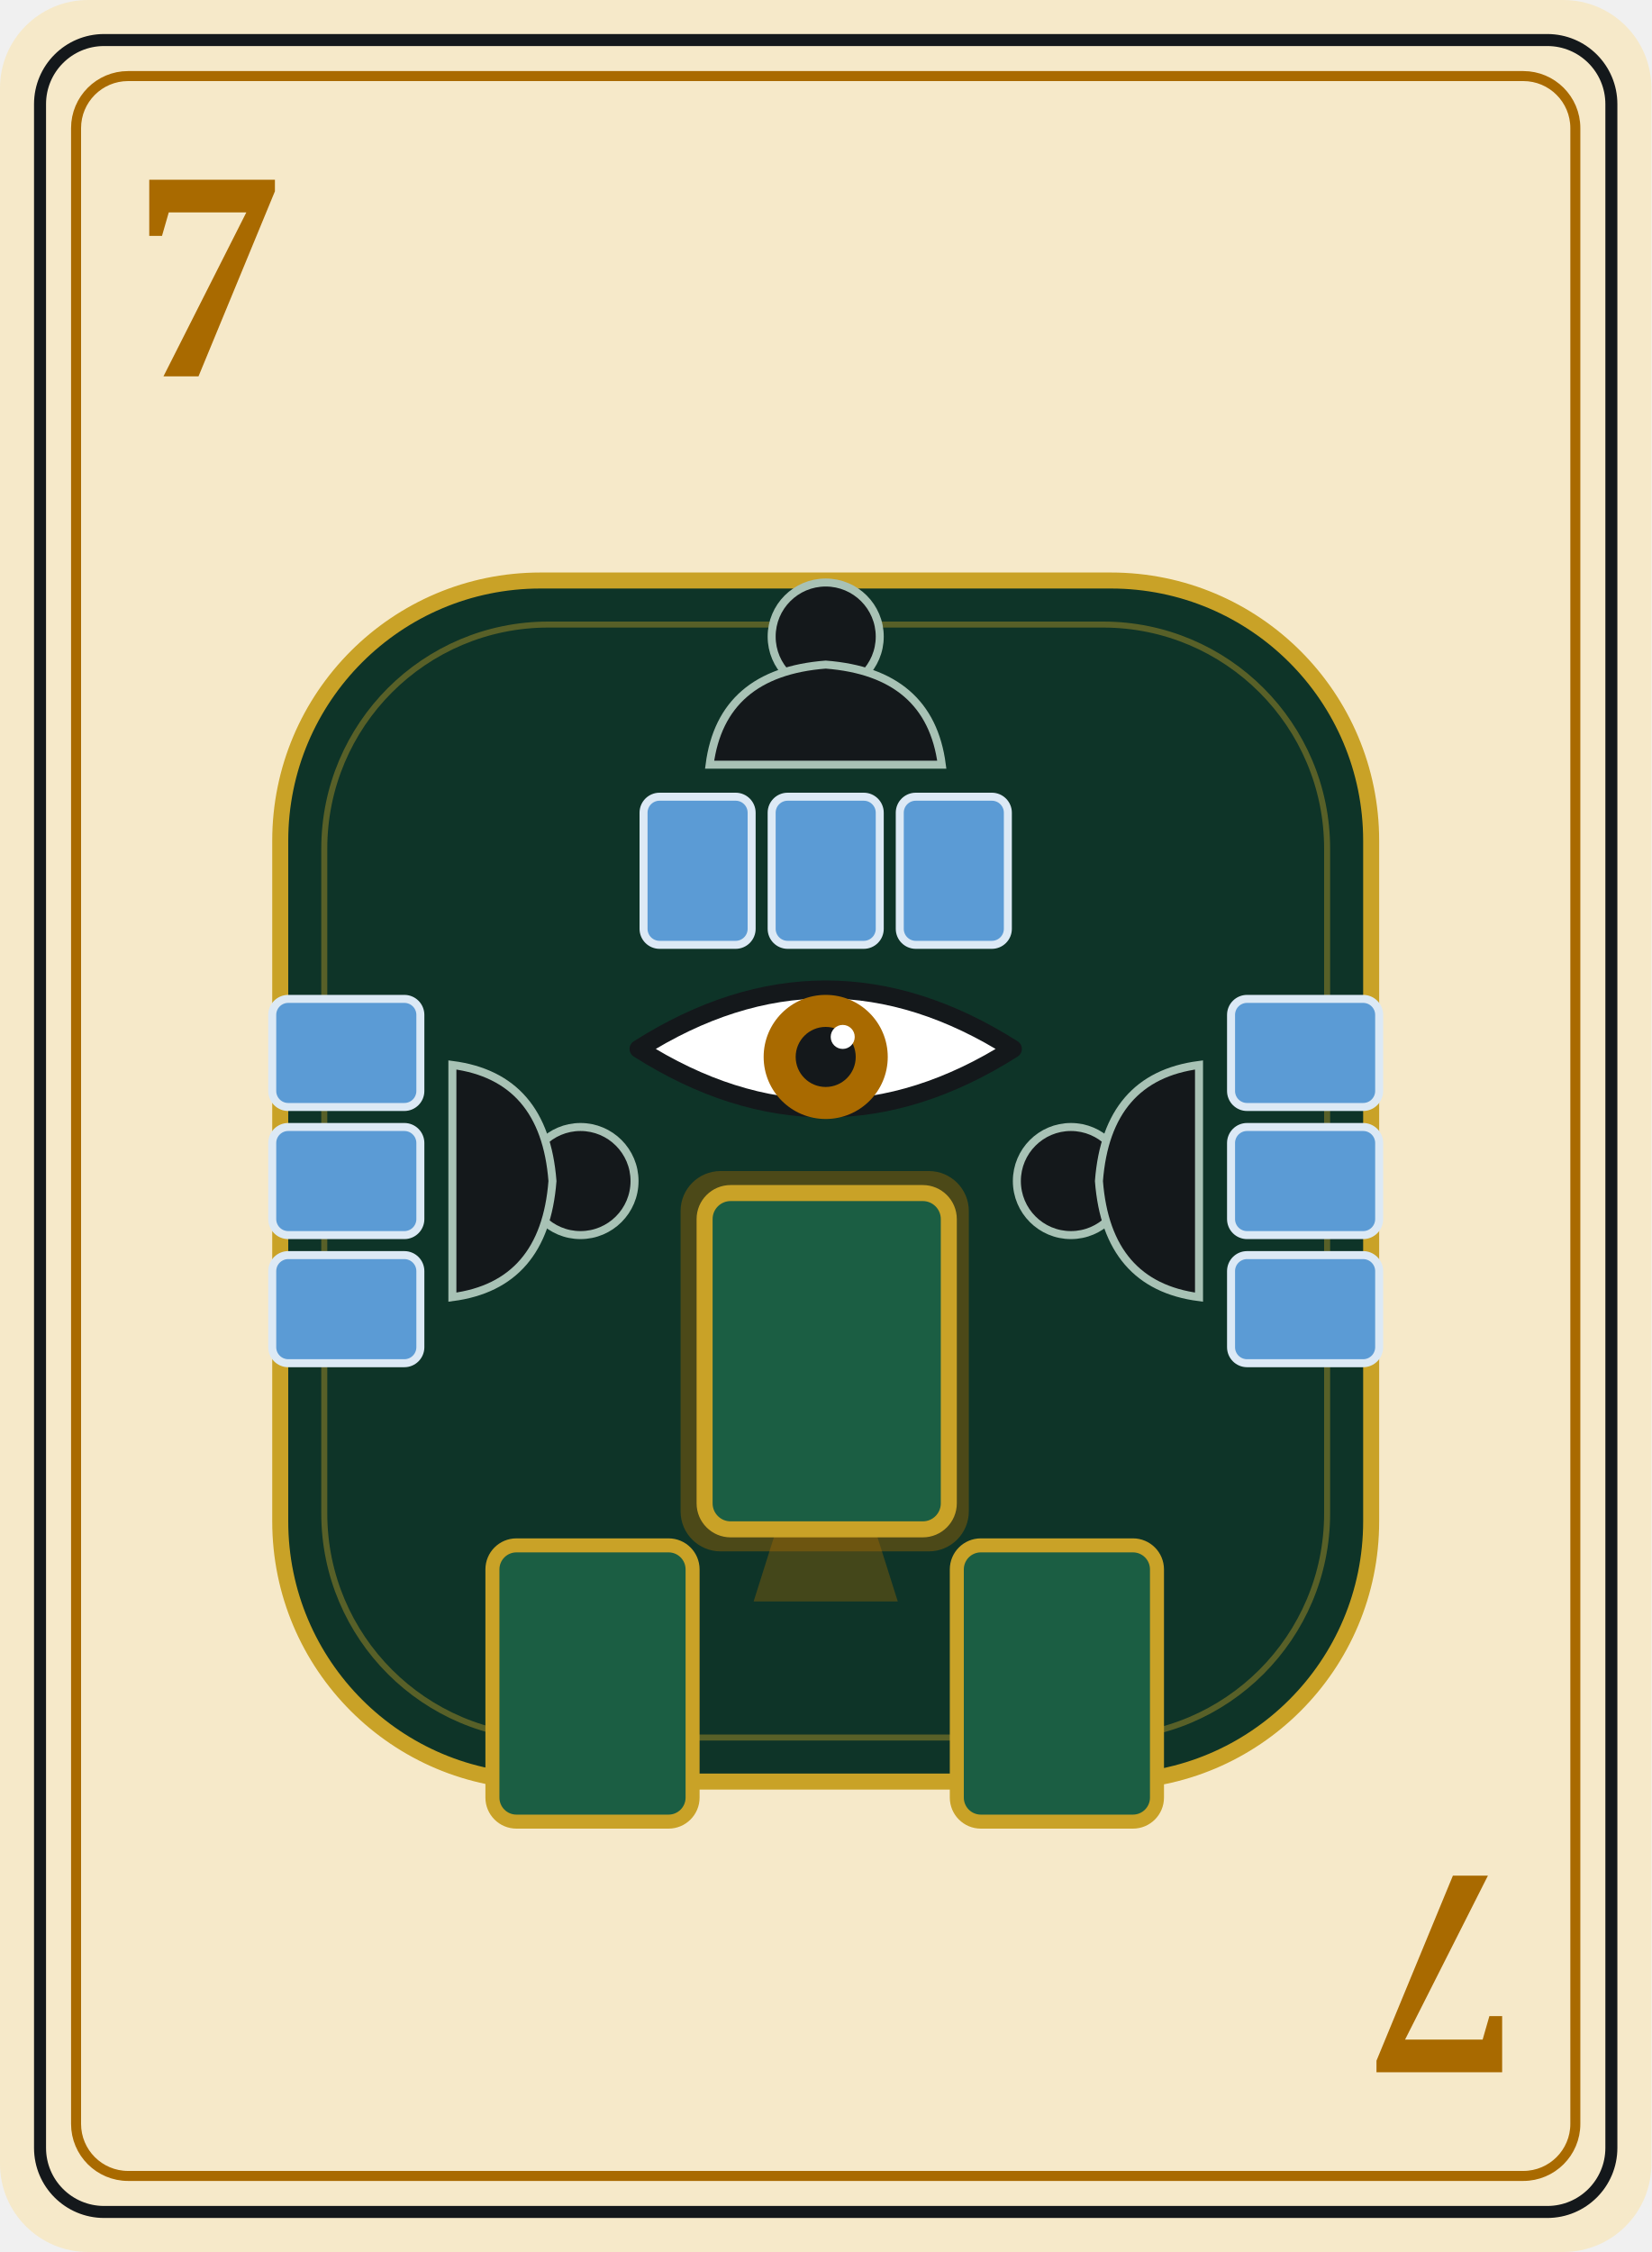
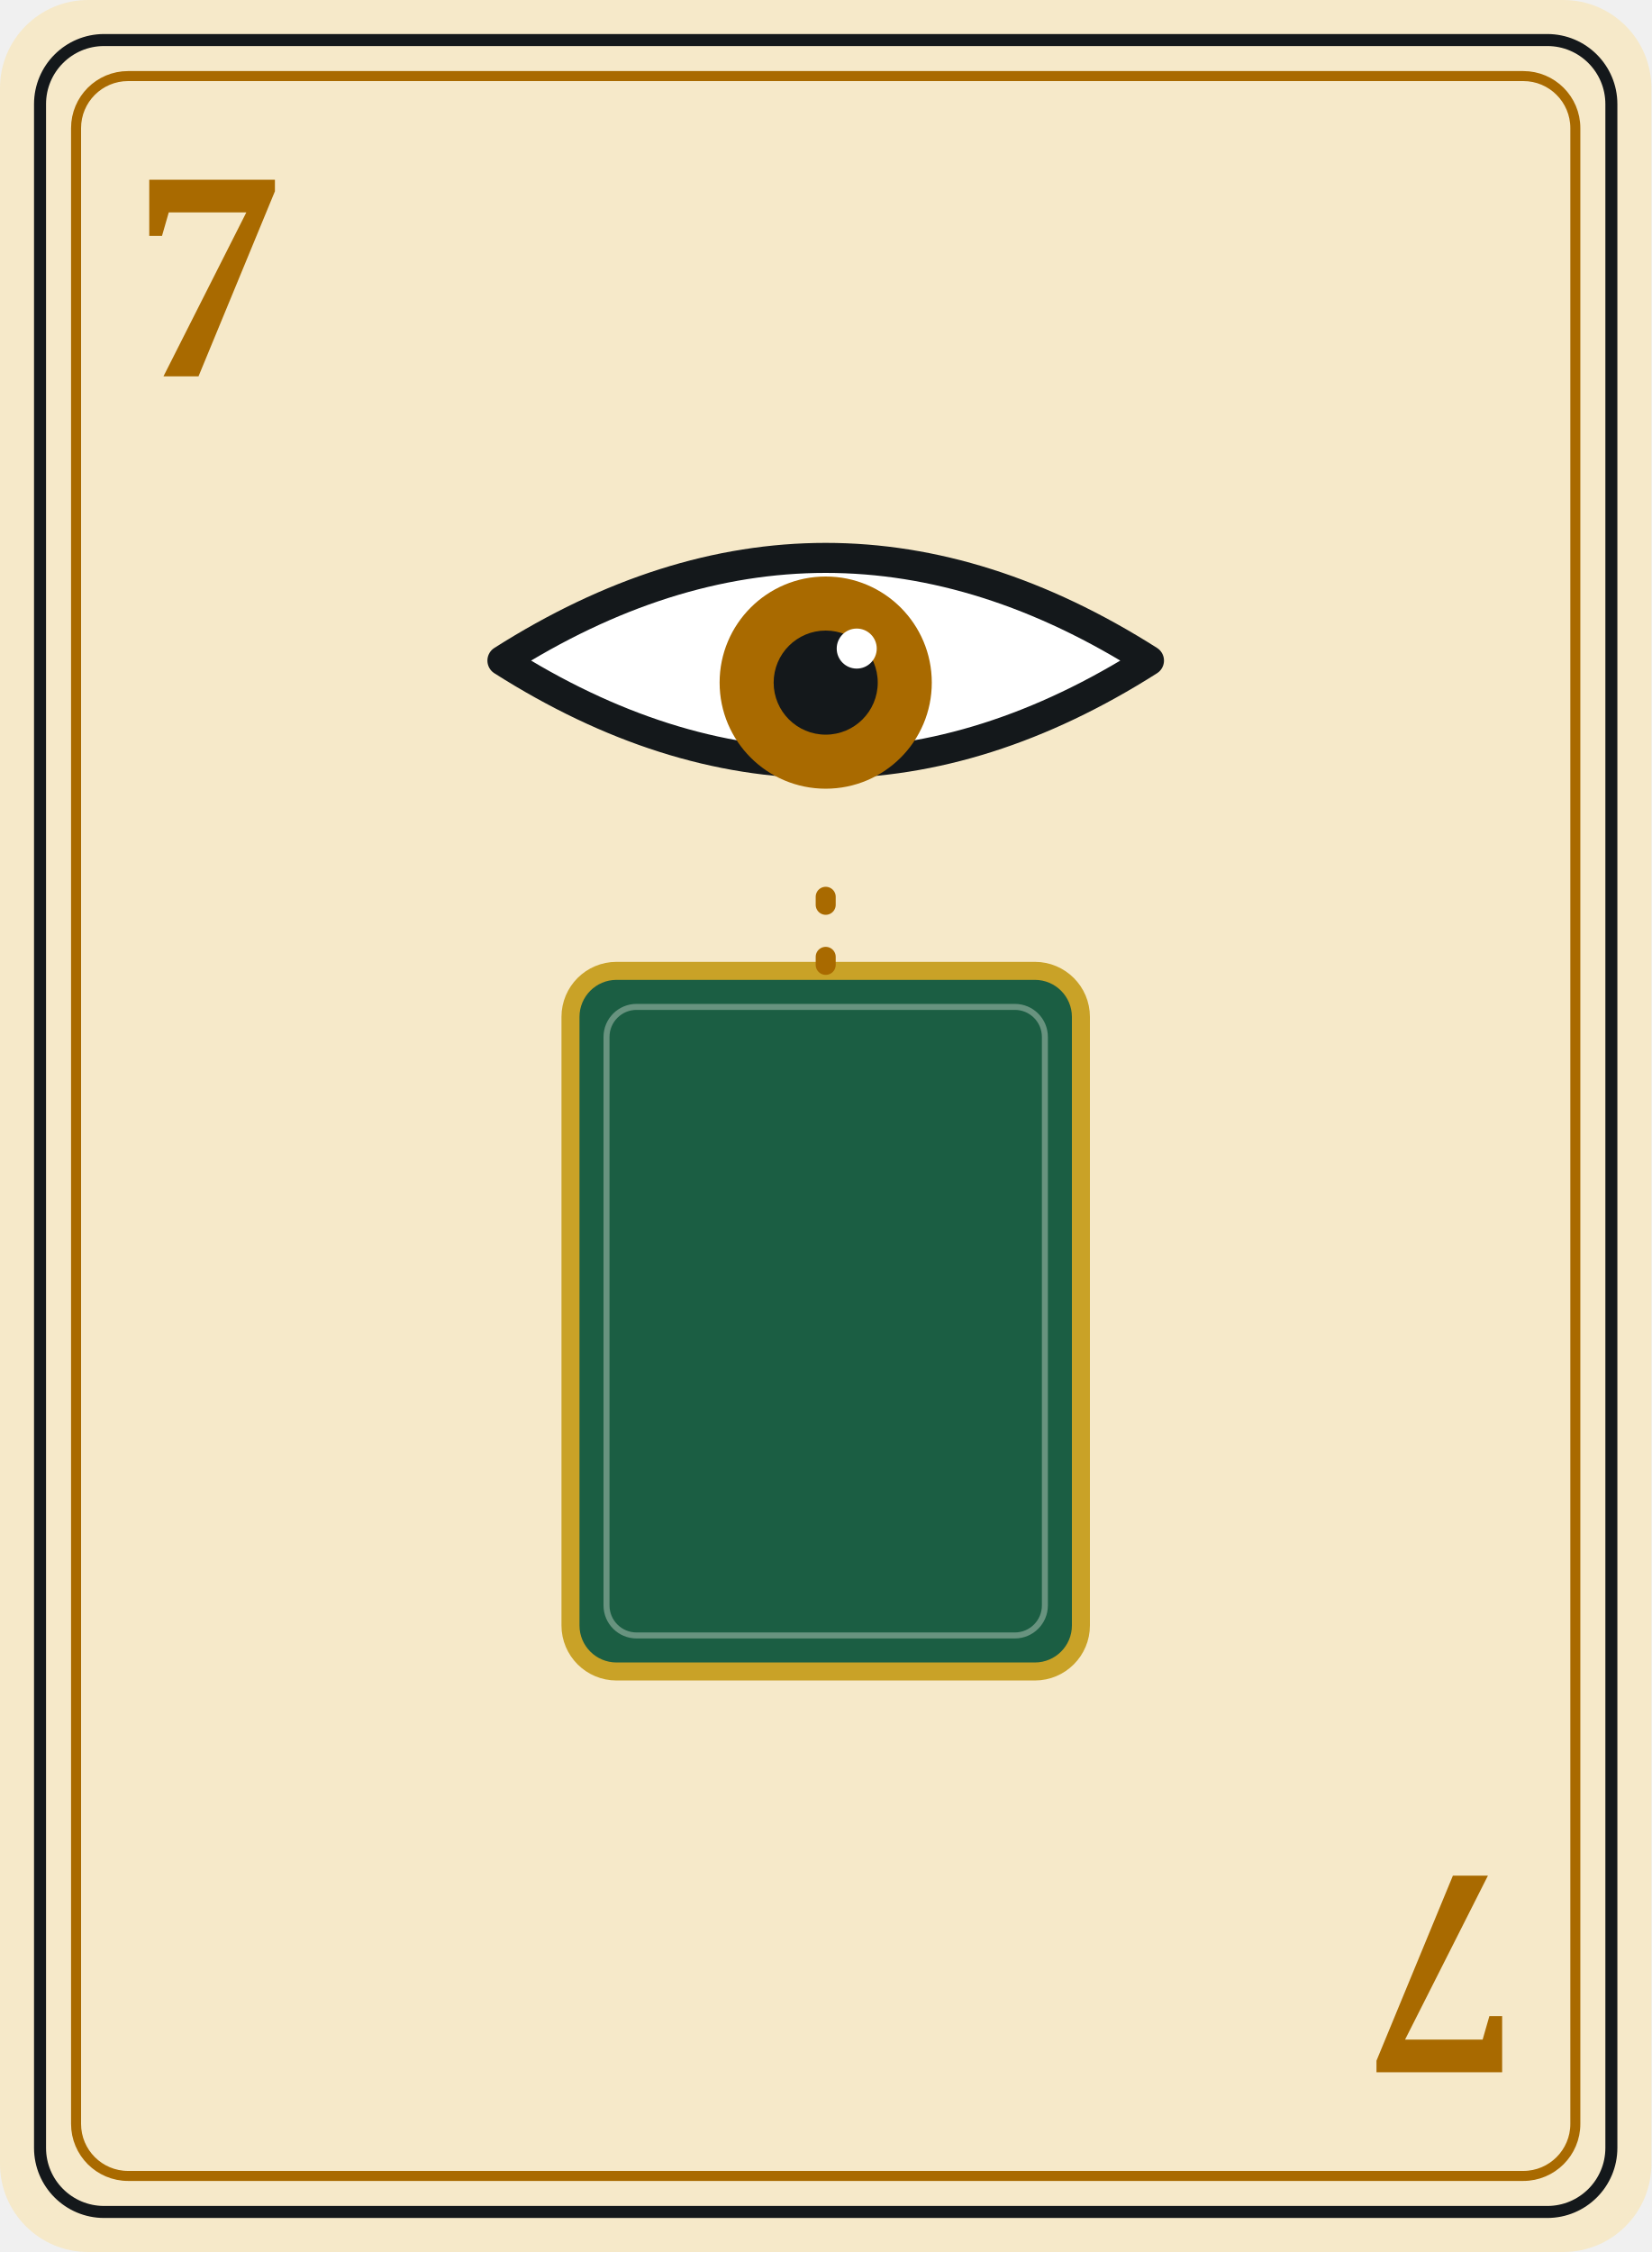
<svg xmlns="http://www.w3.org/2000/svg" viewBox="0 0 825 1125">
  <rect width="825" height="1125" rx="44" fill="#F6E9C9" />
  <rect x="20" y="20" width="785" height="1085" rx="32" fill="none" stroke="#14181B" stroke-width="6" />
  <rect x="38" y="38" width="749" height="1049" rx="26" fill="none" stroke="#A96A00" stroke-width="5" />
  <text x="66" y="188" font-family="Georgia, 'Times New Roman', serif" font-size="150" font-weight="bold" fill="#A96A00">7</text>
  <g transform="rotate(180 412.5 562.5)">
    <text x="66" y="188" font-family="Georgia, 'Times New Roman', serif" font-size="150" font-weight="bold" fill="#A96A00">7</text>
  </g>
-   <rect x="140" y="290" width="545" height="600" rx="130" fill="#0E3428" stroke="#C9A227" stroke-width="8" />
-   <rect x="162" y="312" width="501" height="556" rx="112" fill="none" stroke="#C9A227" stroke-width="3" opacity="0.4" />
-   <g transform="translate(412.5 384) rotate(0.0)">
-     <circle cx="0" cy="-66" r="27" fill="#14181B" stroke="#A8C2B5" stroke-width="4" />
-     <path d="M -58,-2 Q -52,-48 0,-52 Q 52,-48 58,-2 Z" fill="#14181B" stroke="#A8C2B5" stroke-width="4" />
-     <rect x="-91" y="14" width="54" height="74" rx="8" fill="#5B9BD5" stroke="#DCE9F5" stroke-width="4" />
-     <rect x="-27" y="14" width="54" height="74" rx="8" fill="#5B9BD5" stroke="#DCE9F5" stroke-width="4" />
-     <rect x="37" y="14" width="54" height="74" rx="8" fill="#5B9BD5" stroke="#DCE9F5" stroke-width="4" />
-   </g>
-   <g transform="translate(224 590) rotate(90)">
-     <circle cx="0" cy="-66" r="27" fill="#14181B" stroke="#A8C2B5" stroke-width="4" />
-     <path d="M -58,-2 Q -52,-48 0,-52 Q 52,-48 58,-2 Z" fill="#14181B" stroke="#A8C2B5" stroke-width="4" />
-     <rect x="-91" y="14" width="54" height="74" rx="8" fill="#5B9BD5" stroke="#DCE9F5" stroke-width="4" />
-     <rect x="-27" y="14" width="54" height="74" rx="8" fill="#5B9BD5" stroke="#DCE9F5" stroke-width="4" />
-     <rect x="37" y="14" width="54" height="74" rx="8" fill="#5B9BD5" stroke="#DCE9F5" stroke-width="4" />
-   </g>
-   <g transform="translate(601 590) rotate(-90)">
-     <circle cx="0" cy="-66" r="27" fill="#14181B" stroke="#A8C2B5" stroke-width="4" />
-     <path d="M -58,-2 Q -52,-48 0,-52 Q 52,-48 58,-2 Z" fill="#14181B" stroke="#A8C2B5" stroke-width="4" />
-     <rect x="-91" y="14" width="54" height="74" rx="8" fill="#5B9BD5" stroke="#DCE9F5" stroke-width="4" />
-     <rect x="-27" y="14" width="54" height="74" rx="8" fill="#5B9BD5" stroke="#DCE9F5" stroke-width="4" />
-     <rect x="37" y="14" width="54" height="74" rx="8" fill="#5B9BD5" stroke="#DCE9F5" stroke-width="4" />
-   </g>
-   <rect x="246" y="772" width="100" height="138" rx="12" fill="#1B5E43" stroke="#C9A227" stroke-width="7" />
-   <rect x="478" y="772" width="100" height="138" rx="12" fill="#1B5E43" stroke="#C9A227" stroke-width="7" />
-   <polygon points="376.5,800 448.5,800 424.5,724 400.5,724" fill="#A96A00" opacity="0.35" />
-   <rect x="340" y="585" width="144" height="190" rx="20" fill="#A96A00" opacity="0.4" />
-   <rect x="352" y="596" width="122" height="168" rx="13" fill="#1B5E43" stroke="#C9A227" stroke-width="8" />
-   <path d="M 319.0,524 Q 412.5,464.6 506.0,524 Q 412.5,583.4 319.0,524 Z" fill="#FFFFFF" stroke="#14181B" stroke-width="9" stroke-linejoin="round" />
-   <circle cx="412.5" cy="528" r="31" fill="#A96A00" />
-   <circle cx="412.5" cy="528" r="15" fill="#14181B" />
-   <circle cx="421" cy="518" r="6" fill="#FFFFFF" />
+   <rect x="285" y="485" width="255" height="350" rx="23" fill="#1B5E43" stroke="#C9A227" stroke-width="9" />
+   <rect x="303" y="503" width="219" height="314" rx="15" fill="none" stroke="#F7F5EF" stroke-width="3" opacity="0.35" />
+   <path d="M 251.0,330 Q 412.5,227.4 574.0,330 Q 412.5,432.6 251.0,330 Z" fill="#FFFFFF" stroke="#14181B" stroke-width="15" stroke-linejoin="round" />
+   <circle cx="412.5" cy="341" r="53" fill="#A96A00" />
+   <circle cx="412.5" cy="341" r="26" fill="#14181B" />
+   <circle cx="428" cy="324" r="10" fill="#FFFFFF" />
+   <line x1="412.5" y1="448" x2="412.5" y2="482" stroke="#A96A00" stroke-width="10" stroke-linecap="round" stroke-dasharray="4 26" />
</svg>
